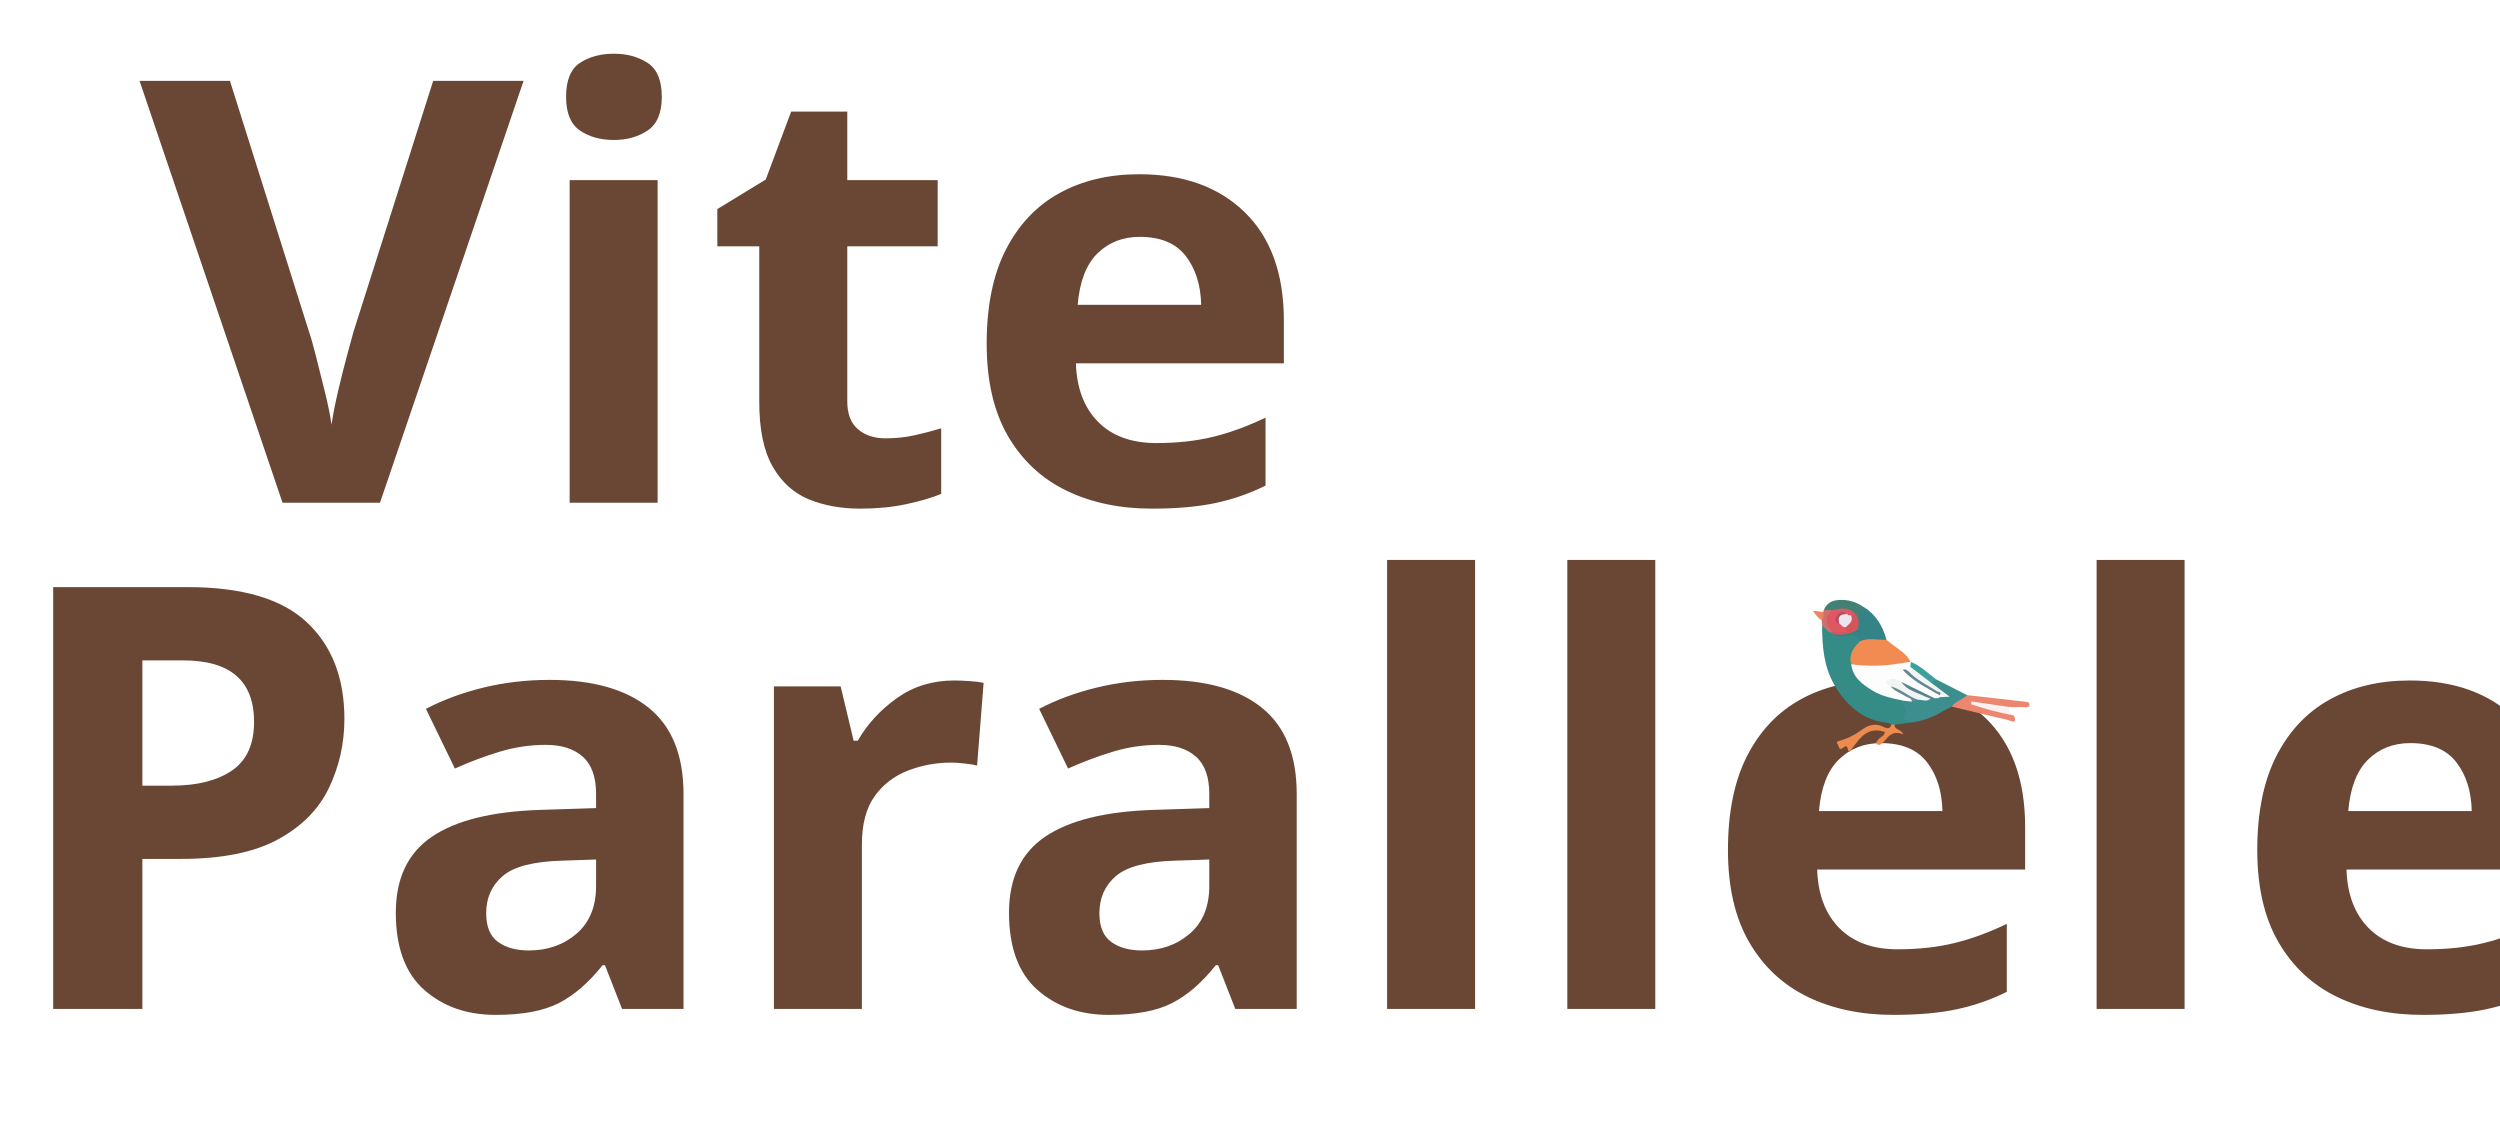
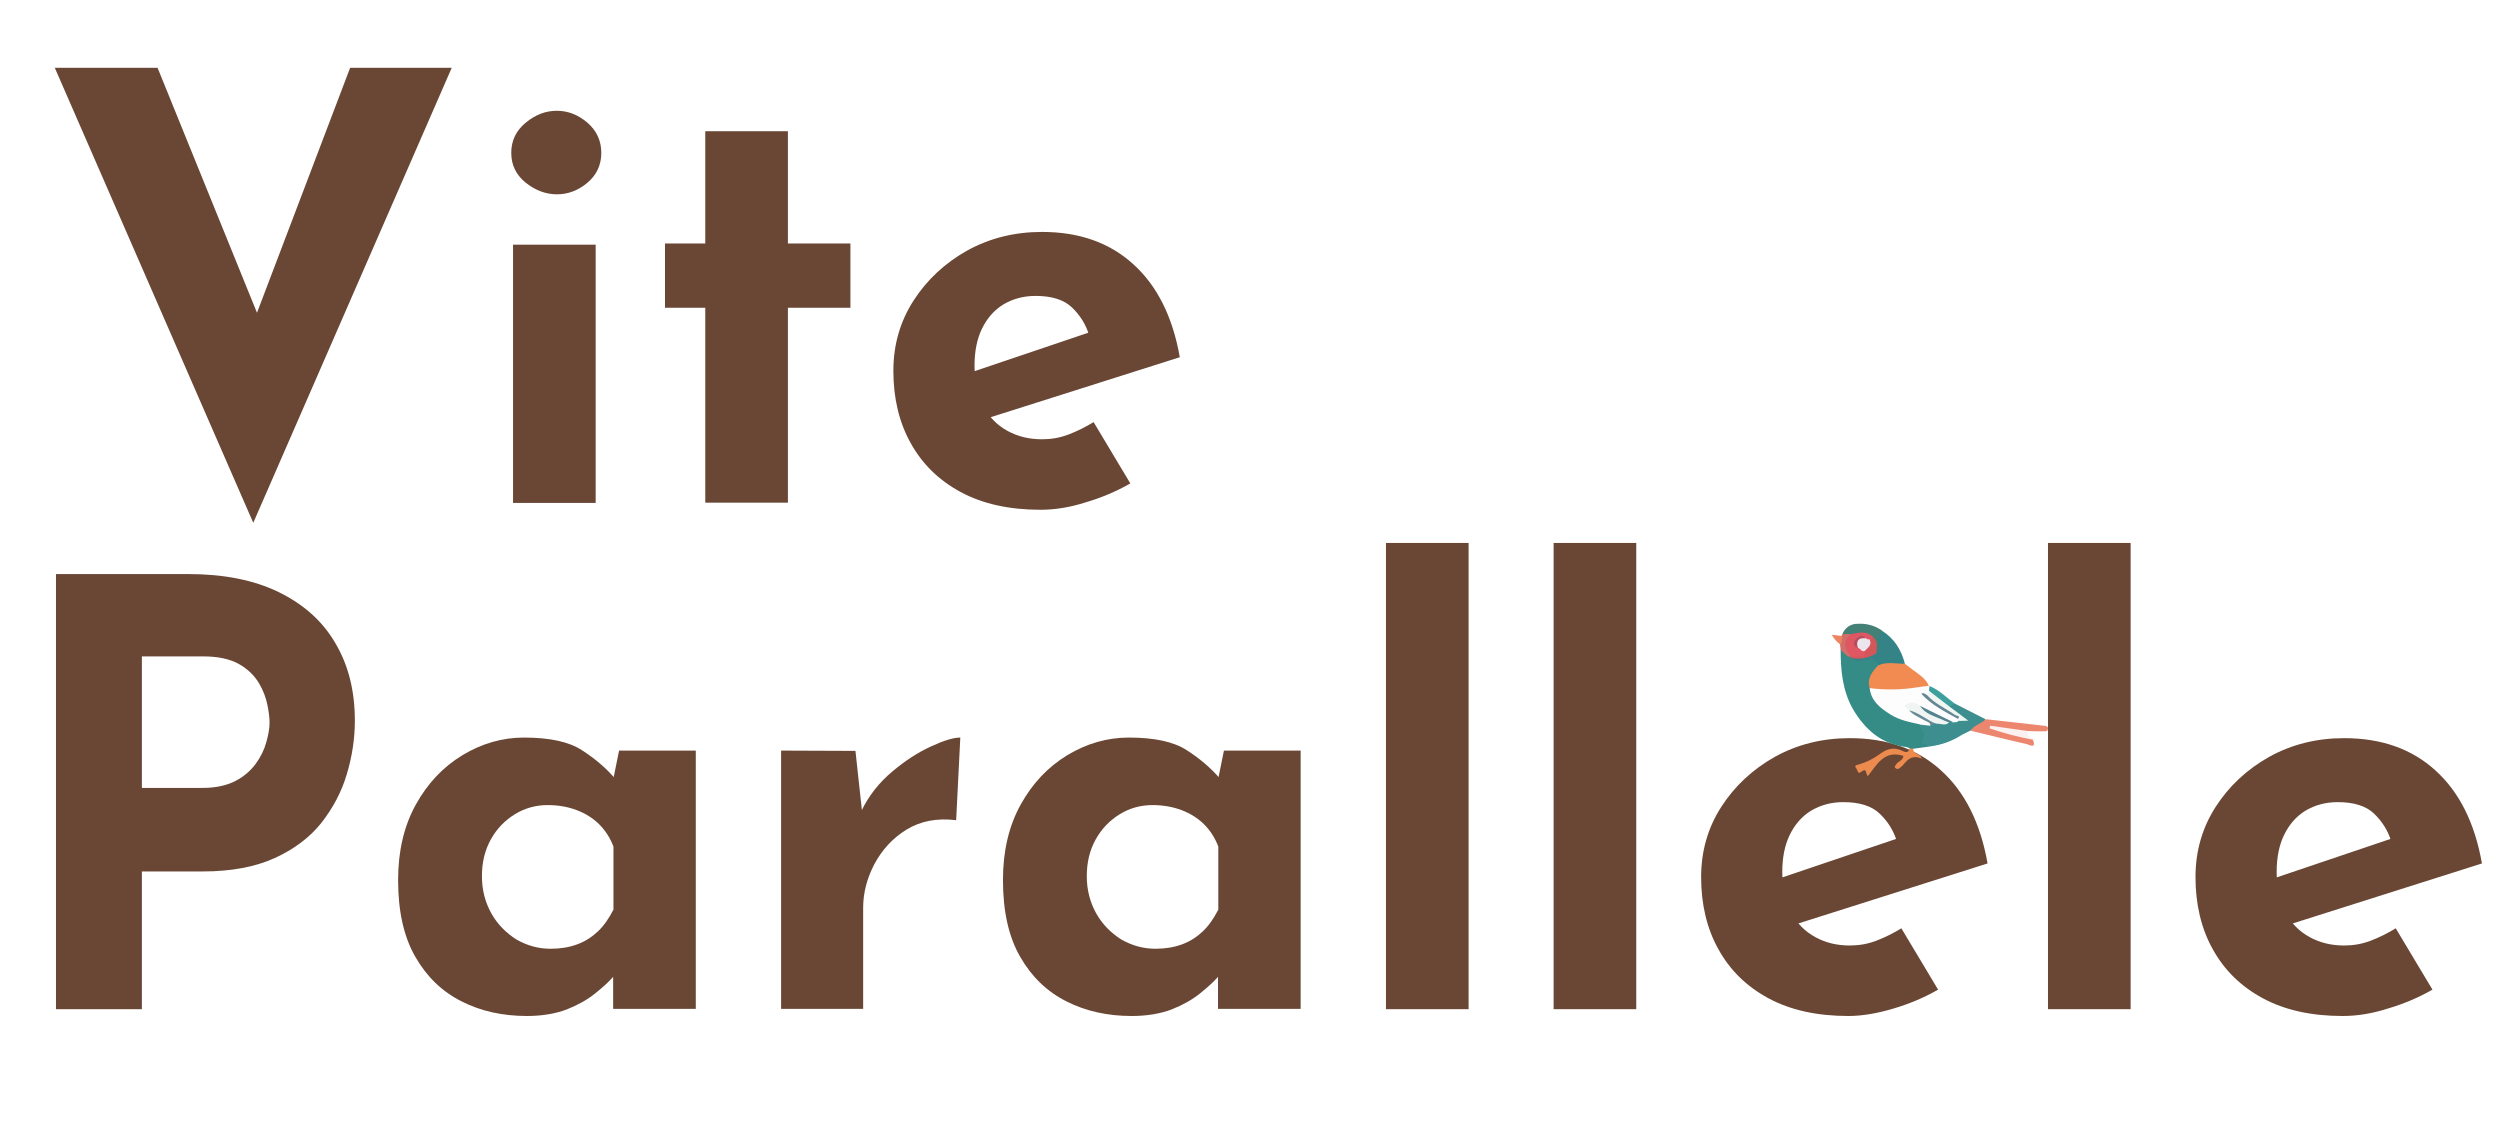
- <svg xmlns="http://www.w3.org/2000/svg" viewBox="0 0 843.96 387.07">
-   <defs>
-     <style>.cls-1{font-size:199.43px;fill:#6a4735;font-family:JosefinSansRoman-Bold, Josefin Sans;font-weight:700;}.cls-2{fill:#358c87;}.cls-3{fill:#fdfdfd;}.cls-4{fill:#f18b52;}.cls-5{fill:#3d8f8f;}.cls-6{fill:#ed866e;}.cls-7{fill:#348387;}.cls-8{fill:#ed8b4f;}.cls-9{fill:#438075;}.cls-10{fill:#fbf1f0;}.cls-11{fill:#3da09c;}.cls-12{fill:#d06f6a;}.cls-13{fill:#ed8462;}.cls-14{fill:#d2565a;}.cls-15{fill:#f0f5f4;}.cls-16{fill:#f0f6f2;}.cls-17{fill:#658693;}.cls-18{fill:#53848f;}.cls-19{fill:#688a94;}.cls-20{fill:#df5763;}.cls-21{fill:#ede5ed;}.cls-22{fill:#b34e5e;}</style>
-   </defs>
-   <g id="Livello_2" data-name="Livello 2">
-     <g id="pagina_iniziale" data-name="pagina iniziale">
-       <text class="cls-1" transform="translate(47.11 169.71)">Vite</text>
-       <text class="cls-1" transform="translate(0 340.61)">Parallele</text>
-       <path class="cls-2" d="M615.12,211.22c1.67-.11,2.31,1.6,3.63,2.1l.68.44a18.65,18.65,0,0,0,5.17.05c1.82-.15,3.21.48,3.68,2.42a3.65,3.65,0,0,1-1.14,2.29,6.54,6.54,0,0,0-1.58,5.65c1.13,5.22,5.1,7.66,9.53,9.6,2.21,1,4.68,1.17,6.84,2.29.93,1,2.37,2.06,2,3.36-.53,2,.33,3.16,1.4,4.45l-5.78.78a.83.83,0,0,1-1.11-.1,3.77,3.77,0,0,0-1-.48c-8.51-.86-14.13-5.86-18.2-12.89-3.56-6.16-4.12-13-4.13-20Z" />
-       <path class="cls-3" d="M624.91,224.23a3,3,0,0,1,1.93-.46c5.13.06,10.25.2,15.31-.89a3.5,3.5,0,0,1,2.78.55l.17,0c.86.45.38,1.14.3,1.75a3.21,3.21,0,0,1-.79,1.24c-.12,1.74,1.54,1.93,2.46,2.72,2.46,2.12,5.73,3.11,8,5.53a1.38,1.38,0,0,1-2,1.47c-3.79-1.51-7.45-3.29-11.1-5.12-1.33-.71-2.62-1.65-4.25-.78.23.57.88.68,1.24,1.12a29.82,29.82,0,0,0,5.15,3.22c.95.54,2.24,1.07,1.18,2.6-1.34.66-2.39.09-3.37-.79-3.41-.7-6.85-1.44-9.84-3.29-3.39-2.1-6.67-4.44-7.13-8.92Z" />
-       <path class="cls-4" d="M627.86,216.49c2.88-2.28,5.92-1.66,9-.48.82.64,1.64,1.3,2.47,1.94,2.09,1.6,4.45,2.93,5.62,5.48-1.23.17-2.45.36-3.68.54a53.61,53.61,0,0,1-16.34.26C624,220.9,625.79,218.65,627.86,216.49Z" />
-       <path class="cls-5" d="M654.81,235.36c.6-1.08,1.69-.57,2.52-.54-2.33-1-4.49-2-5.7-4.31.23-1.13,1-1.36,2-1.16l10.46,5.32c-.79,2.54-3.32,2.79-5.19,3.89-.94.46-1.91.88-2.81,1.41a27.2,27.2,0,0,1-10.7,3.93c-.77-.94-3.63-.49-2.63-2.12,1.46-2.41-.3-3.62-.86-5.32l3.51.4a3.56,3.56,0,0,1,1.93-1.12c1.48-.23,3-.12,4.46-.25a2.52,2.52,0,0,1,1.3.24c.59-.11,1.27.16,1.74-.39Z" />
-       <path class="cls-6" d="M664.11,234.66l19.65,2.24c.69.08,1.45.11,1.36,1.07-.08.75-.76.78-1.35.78-1.85,0-3.68-.06-5.53-.1-3.48.56-6.86-.12-10.43-.87,4.2,1.2,8.33,1.89,12.1,3.78,1.26,3.27-1.26,1.66-2.12,1.47-6.32-1.41-12.61-3-18.9-4.5,1.28-1.9,3.7-2.27,5.19-3.89Z" />
-       <path class="cls-7" d="M627.88,216.5a2.88,2.88,0,0,0-3.55-1.93c-1.87.26-4,1-5.76-.55a3.56,3.56,0,0,1,2.74-.62,7.49,7.49,0,0,0,5.08-1.61c1.16-1.13.66-2.55.64-3.87,0-1.52.4-2.66,2-3.1,4.26,2.59,6.57,6.52,7.82,11.19-3,.05-6-.81-9,.48Z" />
-       <path class="cls-8" d="M639.6,244.66c-.09,1.83,2.29,1.44,2.91,3.27-2.81-1.23-4.53-.07-6,1.83a8.5,8.5,0,0,1-1.48,1.39,1,1,0,0,1-1.54-.08c-.37-.51.19-.83.44-1.23.62-1,2.21-1.21,2.38-2.77-6.54-2.09-8.91,2.94-12,6.84-.76-.5-.2-3.09-2.3-1.37-1.21,1-1.25-.77-1.65-1.3-.79-1,.44-1.07.91-1.22a22.54,22.54,0,0,0,6.75-3.3c2.4-1.8,4.76-2.82,7.74-1.38.89.44,2.31,1.17,2.72-.79.38,0,.75.07,1.12.1Z" />
-       <path class="cls-9" d="M627.3,212.43c-1.42-1.27-.21-3.46-1.67-4.72-2.2-2.08-4.77-1.54-7.33-1a2.94,2.94,0,0,1-2.63-.69c.89-2.39,2.78-3.37,5.18-3.47a12.47,12.47,0,0,1,8.17,2.33,4.51,4.51,0,0,0-1.24,4c.16,1.13.52,2.46-.48,3.52Z" />
-       <path class="cls-10" d="M679.9,241.56a105.12,105.12,0,0,1-14.52-3.84c0-.3.12-.62.17-.92l12.66,1.85C677.73,240.22,679.27,240.63,679.9,241.56Z" />
-       <path class="cls-11" d="M651.82,230.39c-3.28-.49-5.11-2.87-6.92-5.28.07-.56.13-1.1.2-1.64,3.31,1.29,5.73,3.86,8.53,5.86l-1.81,1.07Z" />
-       <path class="cls-12" d="M618.49,206a7.42,7.42,0,0,0,.14,7.26l-.19.35c-1.54-.19-2.19-1.61-3.32-2.36,0-.6-.09-1.2-.15-1.8a2.9,2.9,0,0,1,.52-2.85c.07-.22.12-.42.19-.63.94,0,1.88,0,2.81,0Z" />
-       <path class="cls-13" d="M615,209.45a9.66,9.66,0,0,1-2.94-3.27l3.46.4a3.73,3.73,0,0,1-.52,2.85Z" />
-       <path class="cls-14" d="M618.56,214a2.77,2.77,0,0,0-.12-.41l.18-.1c1-1.34,3.34.3,4.09-1.74.56-1.4,2.24-2.24,2-4a1.8,1.8,0,0,1,1.43-.66c2,1.45,1,3.51,1.14,5.34A11.42,11.42,0,0,1,618.56,214Z" />
-       <path class="cls-15" d="M647.32,236.22c-3.41-.75-6.08-3-9.11-4.53-.59-.47-1.16-.95-1.69-1.38,1.81-1.76,3.59-1.36,5.37-.1,1.54,1.67,3.73,2.3,5.59,3.44,1.36.84,3.28.58,4.26,2.16-1.36,1.32-2.94.31-4.42.4Z" />
-       <path class="cls-16" d="M651.81,230.41l6.36,4.79c-1.42.05-2.38.11-3.35.15l-.06-.64c-1.92-2-4.74-2.75-6.79-4.55-1.3-1.16-3.37-1.51-3.78-3.59.23-.48.48-1,.71-1.45,2.31,1.76,4.61,3.53,6.92,5.28Z" />
-       <path class="cls-17" d="M642.31,226.13c1.11-.47,1.39.26,1.89.44,2.71,3,6.4,4.61,9.66,6.79.42.28,1.85.07.9,1.34C650.46,232.18,645.88,230.05,642.31,226.13Z" />
-       <path class="cls-18" d="M641.89,230.22l11.21,5.51-1.35.08a15.61,15.61,0,0,1-1.88-.68c-2.78-1.44-6.1-2-8-4.92Z" />
-       <path class="cls-19" d="M647.32,236.19l-1.92.64c-.09-1.24-1.25-1.24-2-1.71-1.75-1.1-3.81-1.77-5.18-3.44,3.36.87,5.93,3.32,9.11,4.53Z" />
-       <path class="cls-20" d="M618.63,213.5c-2.58-2.87-2.62-5.29-.14-7.52,2.68-.53,5.39-1.26,7.67,1.07a1.36,1.36,0,0,1-1.28.7c-.47.45-1,.24-1.45,0a1.84,1.84,0,0,0-2.57.43c-.56.64-.27,1.25.3,1.75a11.22,11.22,0,0,1,2,1.72c.26,1.14.42,2.13-1.34,1.91-1-.13-2.12-.06-3.18-.09Z" />
-       <path class="cls-21" d="M624.88,207.76c.87,2-.65,2.84-1.74,3.93-1.06.31-1.42-.8-2.19-1.09-.77-.88-1-1.95-.13-2.76s1.73-1.56,2.88-.49c.29.48.78.34,1.2.41Z" />
-       <path class="cls-22" d="M620.94,210.62a1.6,1.6,0,0,1-.84-2.74c.87-1,2.15-2.08,3.59-.53-2.44-.2-3.48.78-2.74,3.25Z" />
+ <svg xmlns="http://www.w3.org/2000/svg" version="1.1" id="Livello_1" x="0px" y="0px" viewBox="0 0 844 387.1" style="enable-background:new 0 0 844 387.1;" xml:space="preserve">
+   <style type="text/css">
+ 	.st0{enable-background:new    ;}
+ 	.st1{fill:#6A4735;}
+ 	.st2{fill:#358C87;}
+ 	.st3{fill:#FDFDFD;}
+ 	.st4{fill:#F18B52;}
+ 	.st5{fill:#3D8F8F;}
+ 	.st6{fill:#ED866E;}
+ 	.st7{fill:#348387;}
+ 	.st8{fill:#ED8B4F;}
+ 	.st9{fill:#438075;}
+ 	.st10{fill:#FBF1F0;}
+ 	.st11{fill:#3DA09C;}
+ 	.st12{fill:#D06F6A;}
+ 	.st13{fill:#ED8462;}
+ 	.st14{fill:#D2565A;}
+ 	.st15{fill:#F0F5F4;}
+ 	.st16{fill:#F0F6F2;}
+ 	.st17{fill:#658693;}
+ 	.st18{fill:#53848F;}
+ 	.st19{fill:#688A94;}
+ 	.st20{fill:#DF5763;}
+ 	.st21{fill:#EDE5ED;}
+ 	.st22{fill:#B34E5E;}
+ </style>
+   <g id="Livello_2_00000175282646205899826300000009701022739823852194_">
+     <g id="pagina_iniziale">
+       <g>
+         <g class="st0">
+           <path class="st1" d="M53.2,22.9l42.9,105.7l-16.8-3.4l38.9-102.3h34.3l-67,153.6l-67-153.6C18.5,22.9,53.2,22.9,53.2,22.9z" />
+           <path class="st1" d="M172.6,51.6c0-4.1,1.6-7.5,4.9-10.2c3.3-2.7,6.7-4,10.5-4c3.7,0,7.1,1.3,10.3,4c3.1,2.7,4.7,6.1,4.7,10.2      s-1.6,7.5-4.7,10.1c-3.1,2.6-6.5,3.9-10.3,3.9c-3.7,0-7.2-1.3-10.5-3.9C174.3,59.1,172.6,55.8,172.6,51.6z M173.2,82.6h27.9      v87.2h-27.9V82.6z" />
+           <path class="st1" d="M238.1,44.3H266v37.9h21.1v21.7H266v65.8h-27.9v-65.8h-13.6V82.2h13.6V44.3z" />
+           <path class="st1" d="M351.3,172.1c-10.6,0-19.6-2-27-6s-13-9.5-16.9-16.6c-3.9-7-5.8-15.2-5.8-24.3c0-8.8,2.3-16.7,6.8-23.7      s10.6-12.7,18.1-16.9c7.6-4.2,16-6.3,25.3-6.3c12.5,0,22.8,3.6,30.8,10.9c8,7.2,13.3,17.7,15.7,31.4l-67.8,21.5l-6.2-15.2      l49.1-16.6l-5.8,2.6c-1.1-3.5-3-6.5-5.7-9.1s-6.8-3.9-12.3-3.9c-4.1,0-7.7,1-10.9,2.9c-3.1,1.9-5.5,4.7-7.2,8.2      s-2.5,7.7-2.5,12.5c0,5.5,1,10,3,13.7c2,3.7,4.7,6.4,8.2,8.3c3.5,1.9,7.3,2.8,11.6,2.8c3.1,0,6-0.5,8.9-1.6s5.7-2.5,8.5-4.2      l12.4,20.7c-4.7,2.7-9.7,4.8-15.1,6.4C361.2,171.3,356.1,172.1,351.3,172.1z" />
+         </g>
+       </g>
+       <g>
+         <g class="st0">
+           <path class="st1" d="M63.4,193.8c12.1,0,22.3,2,30.7,6.1s14.8,9.8,19.1,17.2c4.4,7.4,6.6,16.1,6.6,26.2c0,6-0.9,12-2.7,18      c-1.8,6.1-4.7,11.5-8.6,16.5c-3.9,4.9-9.2,8.9-15.8,11.9c-6.6,3-14.7,4.5-24.2,4.5H47.9v46.5h-29V193.8H63.4z M68.4,266      c4.4,0,8-0.8,11-2.3c2.9-1.5,5.2-3.5,6.9-5.8c1.7-2.3,2.9-4.8,3.6-7.3s1.1-4.7,1.1-6.6c0-1.5-0.2-3.4-0.7-5.9s-1.4-5-2.9-7.5      s-3.7-4.7-6.7-6.4s-7-2.6-12.1-2.6H47.9V266H68.4z" />
+           <path class="st1" d="M177.9,343c-8.1,0-15.5-1.6-22-4.9c-6.6-3.3-11.8-8.3-15.7-15.1c-3.9-6.8-5.8-15.4-5.8-25.9      c0-9.8,2-18.3,6-25.5s9.2-12.7,15.8-16.7c6.5-3.9,13.4-5.9,20.7-5.9c8.6,0,15.2,1.4,19.6,4.3c4.5,2.9,8.1,6,11.1,9.5l-1.2,3.4      l2.6-12.8h25.9v87.2H207v-18.9l2.2,6c-0.3,0-1.1,0.8-2.4,2.3c-1.3,1.5-3.3,3.3-5.9,5.4c-2.6,2.1-5.8,3.9-9.6,5.4      C187.6,342.2,183.1,343,177.9,343z M185.9,320.3c3.3,0,6.3-0.5,9-1.5s5-2.5,7-4.4s3.7-4.4,5.2-7.3v-21.3      c-1.1-2.9-2.7-5.4-4.8-7.5s-4.7-3.7-7.6-4.8c-2.9-1.1-6.2-1.7-9.8-1.7c-4,0-7.7,1-11.1,3.1c-3.4,2.1-6.1,4.9-8.1,8.5      s-3,7.7-3,12.4c0,4.7,1.1,8.8,3.2,12.6c2.1,3.7,5,6.6,8.5,8.8C177.9,319.2,181.7,320.3,185.9,320.3z" />
+           <path class="st1" d="M288.8,253.5l2.6,23.9l-0.6-3.6c2.5-5.2,6-9.6,10.4-13.3c4.4-3.7,8.7-6.5,13.1-8.5c4.3-2,7.6-3,9.9-3      l-1.4,27.9c-6.5-0.8-12.1,0.3-16.8,3.2c-4.7,2.9-8.2,6.8-10.8,11.6c-2.5,4.8-3.8,9.7-3.8,14.8v34.1h-27.7v-87.2L288.8,253.5      L288.8,253.5z" />
+           <path class="st1" d="M382.1,343c-8.1,0-15.5-1.6-22-4.9c-6.6-3.3-11.8-8.3-15.7-15.1c-3.9-6.8-5.8-15.4-5.8-25.9      c0-9.8,2-18.3,6-25.5s9.2-12.7,15.8-16.7c6.5-3.9,13.4-5.9,20.7-5.9c8.6,0,15.2,1.4,19.6,4.3c4.5,2.9,8.1,6,11.1,9.5l-1.2,3.4      l2.6-12.8h25.9v87.2h-27.9v-18.9l2.2,6c-0.3,0-1.1,0.8-2.4,2.3s-3.3,3.3-5.9,5.4s-5.8,3.9-9.6,5.4      C391.8,342.2,387.3,343,382.1,343z M390.1,320.3c3.3,0,6.3-0.5,9-1.5s5-2.5,7-4.4s3.7-4.4,5.2-7.3v-21.3      c-1.1-2.9-2.7-5.4-4.8-7.5c-2.1-2.1-4.7-3.7-7.6-4.8c-2.9-1.1-6.2-1.7-9.8-1.7c-4,0-7.7,1-11.1,3.1s-6.1,4.9-8.1,8.5      s-3,7.7-3,12.4c0,4.7,1.1,8.8,3.2,12.6c2.1,3.7,5,6.6,8.5,8.8C382.1,319.2,386,320.3,390.1,320.3z" />
+           <path class="st1" d="M467.9,183.3h27.9v157.4h-27.9V183.3z" />
+           <path class="st1" d="M524.5,183.3h27.9v157.4h-27.9V183.3z" />
+           <path class="st1" d="M624,343c-10.6,0-19.6-2-27-6s-13-9.5-16.9-16.6c-3.9-7-5.8-15.2-5.8-24.3c0-8.8,2.3-16.7,6.8-23.7      s10.6-12.7,18.1-16.9c7.6-4.2,16-6.3,25.3-6.3c12.5,0,22.8,3.6,30.8,10.9c8,7.2,13.3,17.7,15.7,31.4L603.2,313l-6.2-15.2      l49.1-16.6l-5.8,2.6c-1.1-3.5-3-6.5-5.7-9.1s-6.8-3.9-12.3-3.9c-4.1,0-7.7,1-10.9,2.9c-3.1,1.9-5.5,4.7-7.2,8.2      s-2.5,7.7-2.5,12.5c0,5.5,1,10,3,13.7s4.7,6.4,8.2,8.3s7.3,2.8,11.6,2.8c3.1,0,6-0.5,8.9-1.6s5.7-2.5,8.5-4.2l12.4,20.7      c-4.7,2.7-9.7,4.8-15.1,6.4S628.8,343,624,343z" />
+           <path class="st1" d="M691.4,183.3h27.9v157.4h-27.9V183.3z" />
+           <path class="st1" d="M790.9,343c-10.6,0-19.6-2-27-6s-13-9.5-16.9-16.6c-3.9-7-5.8-15.2-5.8-24.3c0-8.8,2.3-16.7,6.8-23.7      s10.6-12.7,18.1-16.9c7.6-4.2,16-6.3,25.3-6.3c12.5,0,22.8,3.6,30.8,10.9c8,7.2,13.3,17.7,15.7,31.4L770.1,313l-6.2-15.2      l49.1-16.6l-5.8,2.6c-1.1-3.5-3-6.5-5.7-9.1s-6.8-3.9-12.3-3.9c-4.1,0-7.7,1-10.9,2.9c-3.1,1.9-5.5,4.7-7.2,8.2      s-2.5,7.7-2.5,12.5c0,5.5,1,10,3,13.7s4.7,6.4,8.2,8.3s7.3,2.8,11.6,2.8c3.1,0,6-0.5,8.9-1.6s5.7-2.5,8.5-4.2l12.4,20.7      c-4.7,2.7-9.7,4.8-15.1,6.4C800.8,342.2,795.7,343,790.9,343z" />
+         </g>
+       </g>
+     </g>
+   </g>
+   <g id="Livello_2_00000135661915767824854050000007286800792259017861_">
+     <g id="pagina_iniziale_00000182496236842018304260000002771825800288931754_">
+       <path class="st2" d="M621.4,219.3c1.7-0.1,2.3,1.6,3.6,2.1c0.2,0.2,0.5,0.3,0.7,0.4c1.7,0.3,3.4,0.3,5.2,0.1    c1.8-0.2,3.2,0.5,3.7,2.4c-0.1,0.9-0.5,1.7-1.1,2.3c-1.4,1.5-2,3.6-1.6,5.6c1.1,5.2,5.1,7.7,9.5,9.6c2.2,1,4.7,1.2,6.8,2.3    c0.9,1,2.4,2.1,2,3.4c-0.5,2,0.3,3.2,1.4,4.5l-5.8,0.8c-0.3,0.3-0.8,0.2-1.1-0.1c-0.3-0.2-0.6-0.4-1-0.5    c-8.5-0.9-14.1-5.9-18.2-12.9C622,233.1,621.4,226.2,621.4,219.3L621.4,219.3z" />
+       <path class="st3" d="M631.2,232.3c0.6-0.4,1.3-0.5,1.9-0.5c5.1,0.1,10.2,0.2,15.3-0.9c1-0.2,2,0,2.8,0.6l0.2,0.1    c0.9,0.4,0.4,1.1,0.3,1.8c-0.2,0.5-0.4,0.9-0.8,1.3c-0.1,1.7,1.5,1.9,2.5,2.7c2.5,2.1,5.7,3.1,8,5.5c0,0.3,0,0.6-0.1,0.8    c-0.4,0.6-1.2,0.9-2,0.6c-3.8-1.5-7.5-3.3-11.1-5.1c-1.3-0.7-2.6-1.6-4.3-0.8c0.2,0.6,0.9,0.7,1.2,1.1c1.6,1.2,3.3,2.3,5.1,3.2    c1,0.5,2.2,1.1,1.2,2.6c-1.3,0.7-2.4,0.1-3.4-0.8c-3.4-0.7-6.8-1.4-9.8-3.3C634.9,239.1,631.7,236.8,631.2,232.3z" />
+       <path class="st4" d="M634.1,224.6c2.9-2.3,5.9-1.7,9-0.5l2.5,1.9c2.1,1.6,4.4,2.9,5.6,5.5l-3.7,0.5c-5.4,0.9-10.9,1-16.3,0.3    C630.2,229,632.1,226.7,634.1,224.6z" />
+       <path class="st5" d="M661.1,243.5c0.6-1.1,1.7-0.6,2.5-0.5c-2.3-1-4.5-2-5.7-4.3c0.2-1.1,1-1.4,2-1.2l10.4,5.3    c-0.8,2.5-3.3,2.8-5.2,3.9c-0.9,0.5-1.9,0.9-2.8,1.4c-3.2,2.1-6.9,3.4-10.7,3.9c-0.8-0.9-3.6-0.5-2.6-2.1c1.5-2.4-0.3-3.6-0.9-5.3    l3.5,0.4c0.5-0.6,1.2-1,1.9-1.1c1.5-0.2,3-0.1,4.5-0.2c0.5,0,0.9,0,1.3,0.2C659.9,243.7,660.6,244,661.1,243.5L661.1,243.5z" />
+       <path class="st6" d="M670.4,242.8L690,245c0.7,0.1,1.5,0.1,1.4,1.1c-0.1,0.8-0.8,0.8-1.3,0.8c-1.9,0-3.7,0-5.5-0.1    c-3.5,0.6-6.8-0.1-10.4-0.9c4.2,1.2,8.3,1.9,12.1,3.8c1.3,3.3-1.3,1.7-2.1,1.5c-6.3-1.4-12.6-3-18.9-4.5    C666.4,244.7,668.9,244.4,670.4,242.8L670.4,242.8z" />
+       <path class="st7" d="M634.2,224.6c-0.5-1.5-2-2.4-3.5-1.9c-1.9,0.3-4,1-5.8-0.6c0.8-0.6,1.8-0.8,2.7-0.6c1.8,0.1,3.6-0.5,5.1-1.6    c1.1-1.1,0.6-2.6,0.6-3.9c0-1.5,0.4-2.7,2-3.1c4.2,2.6,6.6,6.5,7.8,11.2C640.1,224.1,637.1,223.3,634.2,224.6L634.2,224.6z" />
+       <path class="st8" d="M645.9,252.8c-0.1,1.8,2.3,1.5,2.9,3.3c-2.8-1.2-4.5-0.1-6,1.8c-0.4,0.5-0.9,1-1.5,1.4c-0.4,0.4-1,0.4-1.4,0    c0,0-0.1-0.1-0.1-0.1c-0.4-0.5,0.2-0.8,0.4-1.2c0.6-1,2.2-1.2,2.4-2.8c-6.5-2.1-8.9,2.9-12,6.8c-0.8-0.5-0.2-3.1-2.3-1.4    c-1.2,1-1.2-0.8-1.7-1.3c-0.8-1,0.5-1.1,0.9-1.2c2.4-0.7,4.7-1.8,6.8-3.3c2.4-1.8,4.8-2.8,7.7-1.4c0.9,0.4,2.3,1.2,2.7-0.8    L645.9,252.8L645.9,252.8z" />
+       <path class="st9" d="M633.6,220.5c-1.4-1.3-0.2-3.5-1.7-4.7c-2.2-2.1-4.8-1.5-7.3-1c-0.9,0.2-1.9,0-2.6-0.7    c0.8-2.2,2.9-3.6,5.2-3.5c2.9-0.2,5.8,0.6,8.2,2.3c-1.1,1.1-1.5,2.6-1.2,4.1C634.2,218.1,634.6,219.4,633.6,220.5L633.6,220.5z" />
+       <path class="st10" d="M686.2,249.7c-4.9-0.9-9.8-2.2-14.5-3.8c0-0.3,0.1-0.6,0.2-0.9l12.7,1.8C684,248.3,685.6,248.7,686.2,249.7z    " />
+       <path class="st11" d="M658.1,238.5c-3.3-0.5-5.1-2.9-6.9-5.3c0.1-0.6,0.1-1.1,0.2-1.6c3.3,1.3,5.7,3.9,8.5,5.9L658.1,238.5    L658.1,238.5z" />
+       <path class="st12" d="M624.8,214.1c-1.2,2.3-1.2,5,0.1,7.3l-0.2,0.4c-1.5-0.2-2.2-1.6-3.3-2.4c-0.1-0.6-0.1-1.2-0.2-1.8    c-0.4-1-0.2-2.1,0.5-2.9c0.1-0.2,0.1-0.4,0.2-0.6C622.9,214,623.8,214,624.8,214.1L624.8,214.1z" />
+       <path class="st13" d="M621.3,217.6c-1.2-0.9-2.2-2-2.9-3.3l3.5,0.4C622,215.7,621.8,216.7,621.3,217.6L621.3,217.6z" />
+       <path class="st14" d="M624.8,222.1c0-0.1-0.1-0.3-0.1-0.4l0.2-0.1c1-1.3,3.3,0.3,4.1-1.7c0.6-1.4,2.2-2.2,2-4    c0.3-0.4,0.9-0.7,1.4-0.7c1.9,1.5,1,3.5,1.1,5.3C631,222.2,627.8,222.8,624.8,222.1z" />
+       <path class="st15" d="M653.6,244.3c-3.4-0.8-6.1-3-9.1-4.5l-1.7-1.4c1.8-1.8,3.6-1.4,5.4-0.1c1.5,1.7,3.7,2.3,5.6,3.4    c1.4,0.8,3.3,0.6,4.2,2.2C656.7,245.2,655.1,244.2,653.6,244.3L653.6,244.3z" />
+       <path class="st16" d="M658.1,238.5l6.4,4.8l-3.3,0.1c0-0.2,0-0.4-0.1-0.6c-1.9-2-4.7-2.7-6.8-4.6c-1.3-1.2-3.4-1.5-3.8-3.6    l0.7-1.4L658.1,238.5L658.1,238.5z" />
+       <path class="st17" d="M648.6,234.2c1.1-0.5,1.4,0.3,1.9,0.4c2.7,3,6.4,4.6,9.6,6.8c0.4,0.3,1.9,0.1,0.9,1.3    C656.7,240.3,652.2,238.1,648.6,234.2z" />
+       <path class="st18" d="M648.2,238.3l11.2,5.5l-1.3,0.1c-0.6-0.2-1.3-0.4-1.9-0.7C653.4,241.8,650,241.2,648.2,238.3L648.2,238.3z" />
+       <path class="st19" d="M653.6,244.3l-1.9,0.6c-0.1-1.2-1.2-1.2-2-1.7c-1.8-1.1-3.8-1.8-5.2-3.4    C647.9,240.6,650.4,243.1,653.6,244.3L653.6,244.3z" />
+       <path class="st20" d="M624.9,221.6c-2.6-2.9-2.6-5.3-0.1-7.5c2.7-0.5,5.4-1.3,7.7,1.1c-0.3,0.5-0.8,0.7-1.3,0.7    c-0.5,0.4-1,0.2-1.5,0c-0.8-0.6-2-0.4-2.6,0.4c-0.5,0.6-0.3,1.2,0.3,1.8c0.7,0.5,1.4,1.1,2,1.7c0.3,1.1,0.4,2.1-1.3,1.9    C627,221.6,626,221.6,624.9,221.6L624.9,221.6z" />
+       <path class="st21" d="M631.2,215.9c0.9,2-0.7,2.8-1.7,3.9c-1.1,0.3-1.4-0.8-2.2-1.1c-0.8-0.7-0.9-1.8-0.3-2.6c0,0,0.1-0.1,0.1-0.1    c0.7-0.7,1.7-1.6,2.9-0.5C630.3,215.9,630.8,215.8,631.2,215.9L631.2,215.9z" />
+       <path class="st22" d="M627.2,218.7c-0.9-0.1-1.5-1-1.3-1.8c0.1-0.3,0.2-0.7,0.5-0.9c0.9-1,2.2-2.1,3.6-0.5    C627.5,215.2,626.5,216.2,627.2,218.7L627.2,218.7z" />
    </g>
  </g>
</svg>
